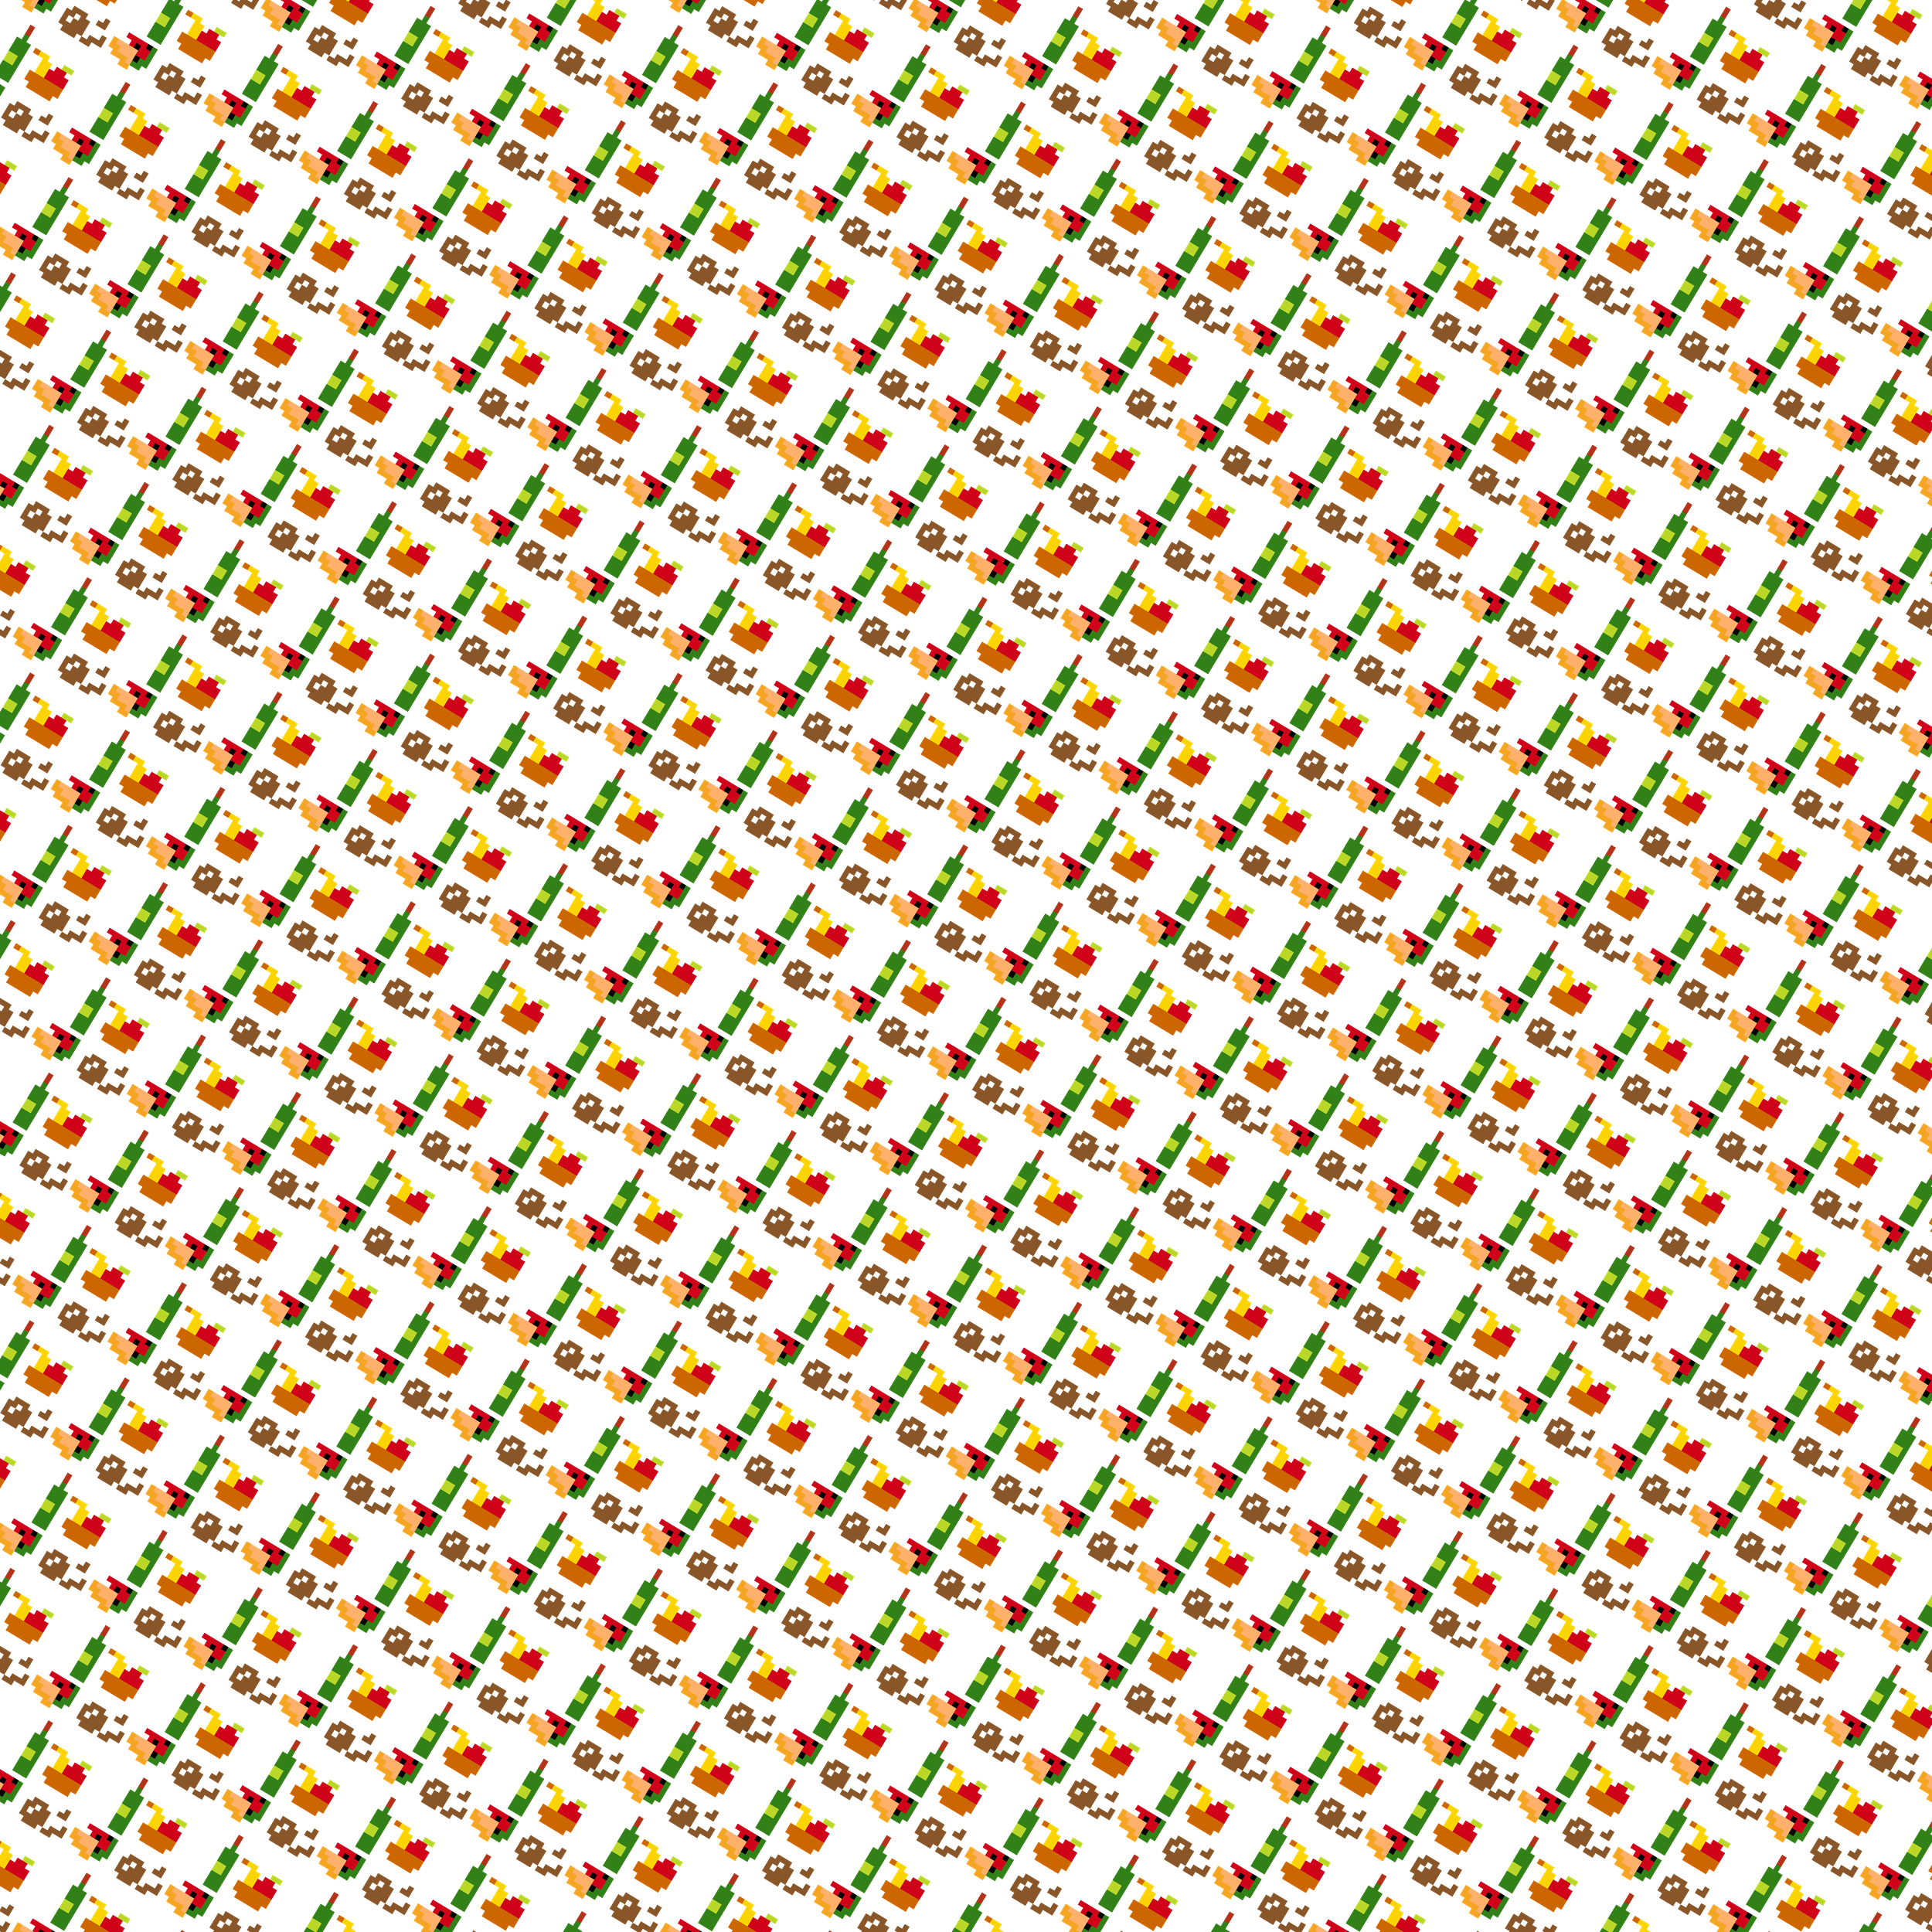
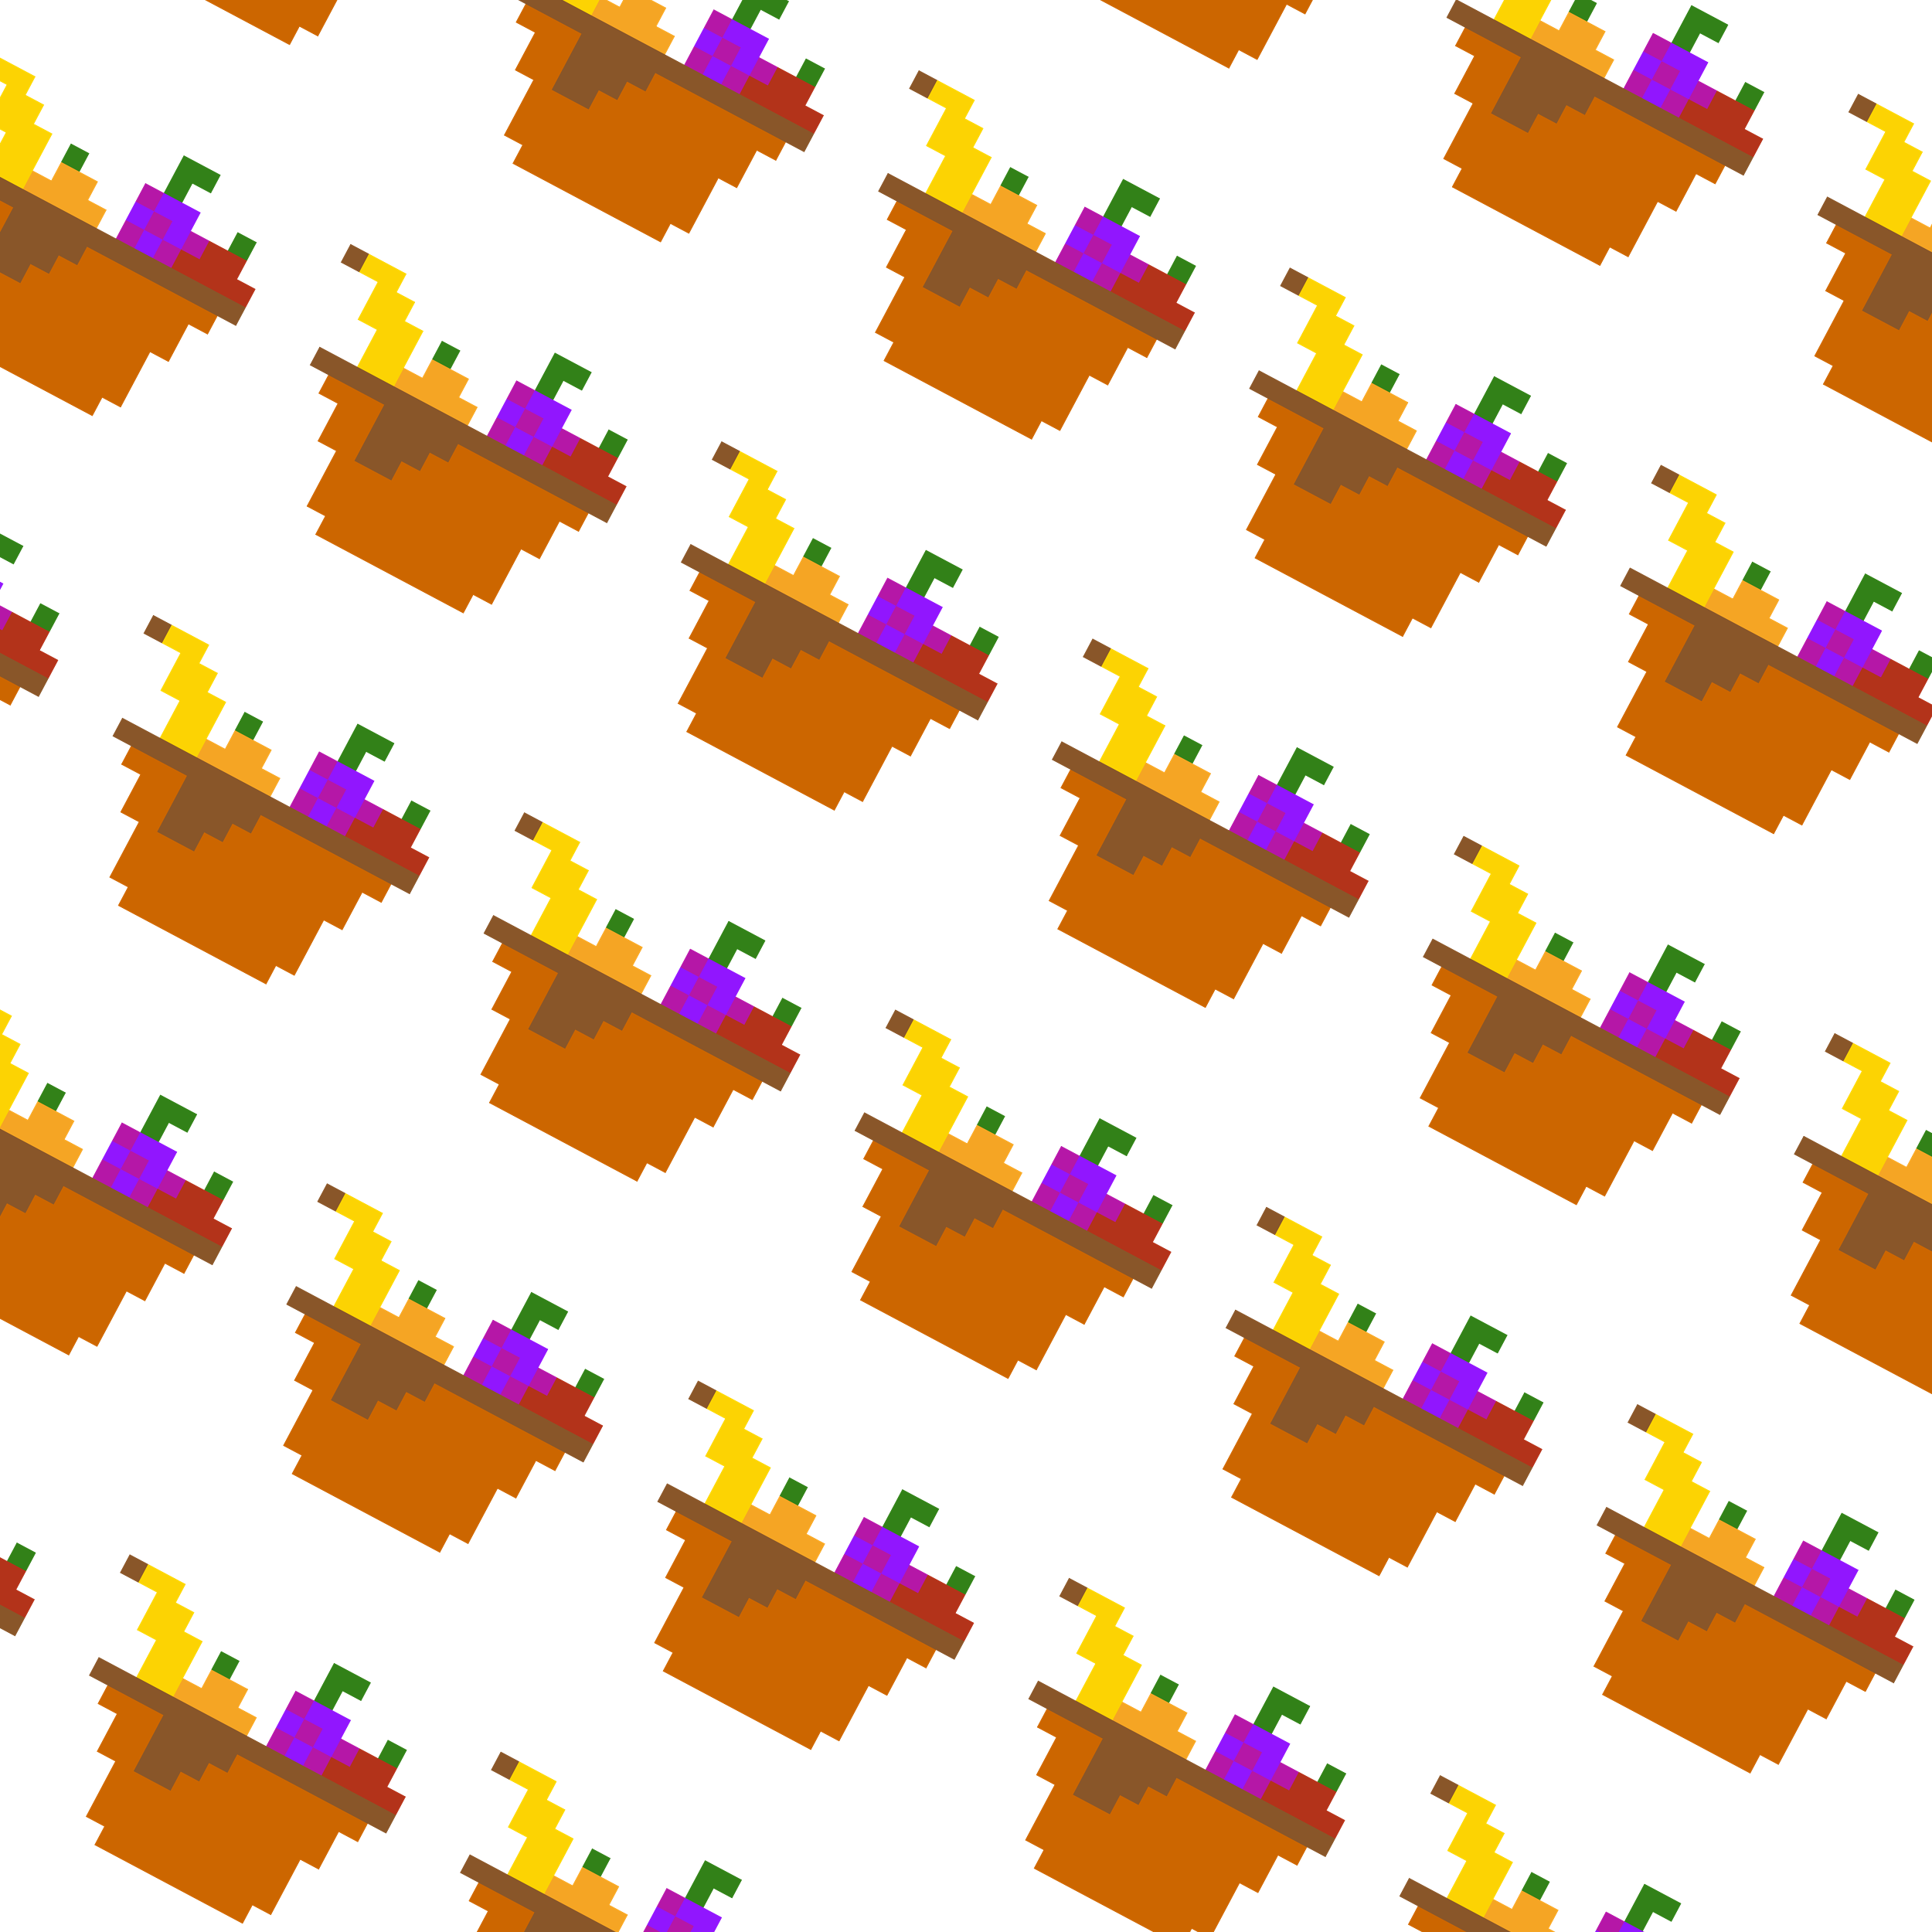
<svg xmlns="http://www.w3.org/2000/svg" version="1.1" viewBox="0 0 800 800" preserveAspectRatio="xMidYMid slice">
  <defs>
-     <pattern id="pppixelate-pattern" width="20" height="20" patternUnits="userSpaceOnUse" patternTransform="translate(0 0) scale(2.3) rotate(31)" shape-rendering="crispEdges">
-       <rect width="1" height="1" x="7" y="1" fill="hsl(10, 75%, 40%)" />
-       <rect width="1" height="1" x="7" y="2" fill="hsl(10, 75%, 40%)" />
-       <rect width="1" height="1" x="7" y="3" fill="hsl(105, 69%, 30%)" />
-       <rect width="1" height="1" x="6" y="4" fill="hsl(105, 69%, 30%)" />
+     <pattern id="pppixelate-pattern" width="20" height="20" patternUnits="userSpaceOnUse" patternTransform="translate(-8 0) scale(8.7) rotate(28)" shape-rendering="crispEdges">
+       <rect width="1" height="1" x="1" y="2" fill="hsla(28, 54%, 35%, 1.00)" />
+       <rect width="1" height="1" x="2" y="2" fill="hsl(50, 98%, 50%)" />
+       <rect width="1" height="1" x="3" y="2" fill="hsl(50, 98%, 50%)" />
+       <rect width="1" height="1" x="12" y="2" fill="hsl(105, 69%, 30%)" />
+       <rect width="1" height="1" x="13" y="2" fill="hsl(105, 69%, 30%)" />
+       <rect width="1" height="1" x="3" y="3" fill="hsl(50, 98%, 50%)" />
+       <rect width="1" height="1" x="4" y="3" fill="hsl(50, 98%, 50%)" />
+       <rect width="1" height="1" x="12" y="3" fill="hsl(105, 69%, 30%)" />
+       <rect width="1" height="1" x="3" y="4" fill="hsl(50, 98%, 50%)" />
+       <rect width="1" height="1" x="4" y="4" fill="hsl(50, 98%, 50%)" />
+       <rect width="1" height="1" x="5" y="4" fill="hsl(50, 98%, 50%)" />
      <rect width="1" height="1" x="7" y="4" fill="hsl(105, 69%, 30%)" />
-       <rect width="1" height="1" x="8" y="4" fill="hsl(105, 69%, 30%)" />
-       <rect width="1" height="1" x="10" y="4" fill="hsl(30, 100%, 40%)" />
-       <rect width="1" height="1" x="11" y="4" fill="hsl(50, 98%, 50%)" />
-       <rect width="1" height="1" x="12" y="4" fill="hsl(50, 98%, 50%)" />
-       <rect width="1" height="1" x="16" y="4" fill="hsl(70, 69%, 50%)" />
-       <rect width="1" height="1" x="17" y="4" fill="hsl(70, 69%, 50%)" />
-       <rect width="1" height="1" x="6" y="5" fill="hsl(105, 69%, 30%)" />
-       <rect width="1" height="1" x="7" y="5" fill="hsl(105, 69%, 30%)" />
-       <rect width="1" height="1" x="8" y="5" fill="hsl(105, 69%, 30%)" />
-       <rect width="1" height="1" x="12" y="5" fill="hsl(50, 98%, 50%)" />
-       <rect width="1" height="1" x="13" y="5" fill="hsl(50, 98%, 50%)" />
-       <rect width="1" height="1" x="15" y="5" fill="hsla(353, 98%, 41%, 1.00)" />
-       <rect width="1" height="1" x="16" y="5" fill="hsla(353, 98%, 41%, 1.00)" />
-       <rect width="1" height="1" x="6" y="6" fill="hsl(105, 69%, 30%)" />
-       <rect width="1" height="1" x="7" y="6" fill="hsl(105, 69%, 30%)" />
-       <rect width="1" height="1" x="8" y="6" fill="hsl(105, 69%, 30%)" />
-       <rect width="1" height="1" x="12" y="6" fill="hsl(50, 98%, 50%)" />
-       <rect width="1" height="1" x="13" y="6" fill="hsl(50, 98%, 50%)" />
-       <rect width="1" height="1" x="14" y="6" fill="hsla(353, 98%, 41%, 1.00)" />
-       <rect width="1" height="1" x="15" y="6" fill="hsla(353, 98%, 41%, 1.00)" />
-       <rect width="1" height="1" x="16" y="6" fill="hsla(353, 98%, 41%, 1.00)" />
-       <rect width="1" height="1" x="17" y="6" fill="hsla(353, 98%, 41%, 1.00)" />
-       <rect width="1" height="1" x="6" y="7" fill="hsl(70, 69%, 50%)" />
-       <rect width="1" height="1" x="7" y="7" fill="hsl(70, 69%, 50%)" />
-       <rect width="1" height="1" x="8" y="7" fill="hsl(105, 69%, 30%)" />
-       <rect width="1" height="1" x="12" y="7" fill="hsl(50, 98%, 50%)" />
-       <rect width="1" height="1" x="13" y="7" fill="hsl(50, 98%, 50%)" />
-       <rect width="1" height="1" x="14" y="7" fill="hsla(353, 98%, 41%, 1.00)" />
-       <rect width="1" height="1" x="15" y="7" fill="hsla(353, 98%, 41%, 1.00)" />
-       <rect width="1" height="1" x="16" y="7" fill="hsla(353, 98%, 41%, 1.00)" />
-       <rect width="1" height="1" x="17" y="7" fill="hsla(353, 98%, 41%, 1.00)" />
-       <rect width="1" height="1" x="6" y="8" fill="hsl(70, 69%, 50%)" />
-       <rect width="1" height="1" x="7" y="8" fill="hsl(70, 69%, 50%)" />
-       <rect width="1" height="1" x="8" y="8" fill="hsl(105, 69%, 30%)" />
+       <rect width="1" height="1" x="11" y="4" fill="hsl(305, 77%, 40%)" />
+       <rect width="1" height="1" x="12" y="4" fill="hsla(272, 99%, 54%, 1.00)" />
+       <rect width="1" height="1" x="13" y="4" fill="hsla(272, 99%, 54%, 1.00)" />
+       <rect width="1" height="1" x="16" y="4" fill="hsl(105, 69%, 30%)" />
+       <rect width="1" height="1" x="4" y="5" fill="hsl(50, 98%, 50%)" />
+       <rect width="1" height="1" x="5" y="5" fill="hsl(50, 98%, 50%)" />
+       <rect width="1" height="1" x="7" y="5" fill="hsla(37, 91%, 55%, 1.00)" />
+       <rect width="1" height="1" x="8" y="5" fill="hsla(37, 91%, 55%, 1.00)" />
+       <rect width="1" height="1" x="11" y="5" fill="hsla(272, 99%, 54%, 1.00)" />
+       <rect width="1" height="1" x="12" y="5" fill="hsl(305, 77%, 40%)" />
+       <rect width="1" height="1" x="13" y="5" fill="hsla(272, 99%, 54%, 1.00)" />
+       <rect width="1" height="1" x="14" y="5" fill="hsl(305, 77%, 40%)" />
+       <rect width="1" height="1" x="15" y="5" fill="hsl(10, 75%, 40%)" />
+       <rect width="1" height="1" x="16" y="5" fill="hsl(10, 75%, 40%)" />
+       <rect width="1" height="1" x="4" y="6" fill="hsl(50, 98%, 50%)" />
+       <rect width="1" height="1" x="5" y="6" fill="hsl(50, 98%, 50%)" />
+       <rect width="1" height="1" x="6" y="6" fill="hsla(37, 91%, 55%, 1.00)" />
+       <rect width="1" height="1" x="7" y="6" fill="hsla(37, 91%, 55%, 1.00)" />
+       <rect width="1" height="1" x="8" y="6" fill="hsla(37, 91%, 55%, 1.00)" />
+       <rect width="1" height="1" x="9" y="6" fill="hsla(37, 91%, 55%, 1.00)" />
+       <rect width="1" height="1" x="11" y="6" fill="hsl(305, 77%, 40%)" />
+       <rect width="1" height="1" x="12" y="6" fill="hsla(272, 99%, 54%, 1.00)" />
+       <rect width="1" height="1" x="13" y="6" fill="hsl(305, 77%, 40%)" />
+       <rect width="1" height="1" x="14" y="6" fill="hsl(10, 75%, 40%)" />
+       <rect width="1" height="1" x="15" y="6" fill="hsl(10, 75%, 40%)" />
+       <rect width="1" height="1" x="16" y="6" fill="hsl(10, 75%, 40%)" />
+       <rect width="1" height="1" x="17" y="6" fill="hsl(10, 75%, 40%)" />
+       <rect width="1" height="1" x="2" y="7" fill="hsla(28, 54%, 35%, 1.00)" />
+       <rect width="1" height="1" x="3" y="7" fill="hsla(28, 54%, 35%, 1.00)" />
+       <rect width="1" height="1" x="4" y="7" fill="hsla(28, 54%, 35%, 1.00)" />
+       <rect width="1" height="1" x="5" y="7" fill="hsla(28, 54%, 35%, 1.00)" />
+       <rect width="1" height="1" x="6" y="7" fill="hsla(28, 54%, 35%, 1.00)" />
+       <rect width="1" height="1" x="7" y="7" fill="hsla(28, 54%, 35%, 1.00)" />
+       <rect width="1" height="1" x="8" y="7" fill="hsla(28, 54%, 35%, 1.00)" />
+       <rect width="1" height="1" x="9" y="7" fill="hsla(28, 54%, 35%, 1.00)" />
+       <rect width="1" height="1" x="10" y="7" fill="hsla(28, 54%, 35%, 1.00)" />
+       <rect width="1" height="1" x="11" y="7" fill="hsla(28, 54%, 35%, 1.00)" />
+       <rect width="1" height="1" x="12" y="7" fill="hsla(28, 54%, 35%, 1.00)" />
+       <rect width="1" height="1" x="13" y="7" fill="hsla(28, 54%, 35%, 1.00)" />
+       <rect width="1" height="1" x="14" y="7" fill="hsla(28, 54%, 35%, 1.00)" />
+       <rect width="1" height="1" x="15" y="7" fill="hsla(28, 54%, 35%, 1.00)" />
+       <rect width="1" height="1" x="16" y="7" fill="hsla(28, 54%, 35%, 1.00)" />
+       <rect width="1" height="1" x="17" y="7" fill="hsla(28, 54%, 35%, 1.00)" />
+       <rect width="1" height="1" x="3" y="8" fill="hsl(30, 100%, 40%)" />
+       <rect width="1" height="1" x="4" y="8" fill="hsl(30, 100%, 40%)" />
+       <rect width="1" height="1" x="5" y="8" fill="hsl(30, 100%, 40%)" />
+       <rect width="1" height="1" x="6" y="8" fill="hsla(28, 54%, 35%, 1.00)" />
+       <rect width="1" height="1" x="7" y="8" fill="hsla(28, 54%, 35%, 1.00)" />
+       <rect width="1" height="1" x="8" y="8" fill="hsla(28, 54%, 35%, 1.00)" />
+       <rect width="1" height="1" x="9" y="8" fill="hsla(28, 54%, 35%, 1.00)" />
+       <rect width="1" height="1" x="10" y="8" fill="hsl(30, 100%, 40%)" />
      <rect width="1" height="1" x="11" y="8" fill="hsl(30, 100%, 40%)" />
      <rect width="1" height="1" x="12" y="8" fill="hsl(30, 100%, 40%)" />
      <rect width="1" height="1" x="13" y="8" fill="hsl(30, 100%, 40%)" />
      <rect width="1" height="1" x="14" y="8" fill="hsl(30, 100%, 40%)" />
      <rect width="1" height="1" x="15" y="8" fill="hsl(30, 100%, 40%)" />
      <rect width="1" height="1" x="16" y="8" fill="hsl(30, 100%, 40%)" />
-       <rect width="1" height="1" x="17" y="8" fill="hsl(30, 100%, 40%)" />
-       <rect width="1" height="1" x="6" y="9" fill="hsl(105, 69%, 30%)" />
-       <rect width="1" height="1" x="7" y="9" fill="hsl(105, 69%, 30%)" />
-       <rect width="1" height="1" x="8" y="9" fill="hsl(105, 69%, 30%)" />
+       <rect width="1" height="1" x="4" y="9" fill="hsl(30, 100%, 40%)" />
+       <rect width="1" height="1" x="5" y="9" fill="hsl(30, 100%, 40%)" />
+       <rect width="1" height="1" x="6" y="9" fill="hsla(28, 54%, 35%, 1.00)" />
+       <rect width="1" height="1" x="7" y="9" fill="hsla(28, 54%, 35%, 1.00)" />
+       <rect width="1" height="1" x="8" y="9" fill="hsla(28, 54%, 35%, 1.00)" />
+       <rect width="1" height="1" x="9" y="9" fill="hsl(30, 100%, 40%)" />
+       <rect width="1" height="1" x="10" y="9" fill="hsl(30, 100%, 40%)" />
      <rect width="1" height="1" x="11" y="9" fill="hsl(30, 100%, 40%)" />
      <rect width="1" height="1" x="12" y="9" fill="hsl(30, 100%, 40%)" />
      <rect width="1" height="1" x="13" y="9" fill="hsl(30, 100%, 40%)" />
      <rect width="1" height="1" x="14" y="9" fill="hsl(30, 100%, 40%)" />
      <rect width="1" height="1" x="15" y="9" fill="hsl(30, 100%, 40%)" />
-       <rect width="1" height="1" x="16" y="9" fill="hsl(30, 100%, 40%)" />
-       <rect width="1" height="1" x="17" y="9" fill="hsl(30, 100%, 40%)" />
-       <rect width="1" height="1" x="6" y="10" fill="hsl(105, 69%, 30%)" />
-       <rect width="1" height="1" x="7" y="10" fill="hsl(105, 69%, 30%)" />
-       <rect width="1" height="1" x="8" y="10" fill="hsl(105, 69%, 30%)" />
+       <rect width="1" height="1" x="4" y="10" fill="hsl(30, 100%, 40%)" />
+       <rect width="1" height="1" x="5" y="10" fill="hsl(30, 100%, 40%)" />
+       <rect width="1" height="1" x="6" y="10" fill="hsla(28, 54%, 35%, 1.00)" />
+       <rect width="1" height="1" x="7" y="10" fill="hsla(28, 54%, 35%, 1.00)" />
+       <rect width="1" height="1" x="8" y="10" fill="hsl(30, 100%, 40%)" />
+       <rect width="1" height="1" x="9" y="10" fill="hsl(30, 100%, 40%)" />
+       <rect width="1" height="1" x="10" y="10" fill="hsl(30, 100%, 40%)" />
+       <rect width="1" height="1" x="11" y="10" fill="hsl(30, 100%, 40%)" />
      <rect width="1" height="1" x="12" y="10" fill="hsl(30, 100%, 40%)" />
      <rect width="1" height="1" x="13" y="10" fill="hsl(30, 100%, 40%)" />
      <rect width="1" height="1" x="14" y="10" fill="hsl(30, 100%, 40%)" />
      <rect width="1" height="1" x="15" y="10" fill="hsl(30, 100%, 40%)" />
-       <rect width="1" height="1" x="16" y="10" fill="hsl(30, 100%, 40%)" />
-       <rect width="1" height="1" x="6" y="11" fill="hsl(105, 69%, 30%)" />
-       <rect width="1" height="1" x="7" y="11" fill="hsl(105, 69%, 30%)" />
-       <rect width="1" height="1" x="8" y="11" fill="hsl(105, 69%, 30%)" />
-       <rect width="1" height="1" x="3" y="13" fill="hsla(353, 98%, 41%, 1.00)" />
-       <rect width="1" height="1" x="4" y="13" fill="hsla(353, 98%, 41%, 1.00)" />
-       <rect width="1" height="1" x="5" y="13" fill="hsla(353, 98%, 41%, 1.00)" />
-       <rect width="1" height="1" x="6" y="13" fill="hsla(353, 98%, 41%, 1.00)" />
-       <rect width="1" height="1" x="7" y="13" fill="hsl(0, 0%, 0%)" />
-       <rect width="1" height="1" x="8" y="13" fill="hsl(105, 69%, 30%)" />
-       <rect width="1" height="1" x="17" y="13" fill="hsl(0, 0%, 100%)" />
-       <rect width="1" height="1" x="18" y="13" fill="hsla(28, 54%, 35%, 1.00)" />
-       <rect width="1" height="1" x="4" y="14" fill="hsla(353, 98%, 41%, 1.00)" />
-       <rect width="1" height="1" x="5" y="14" fill="hsl(0, 0%, 0%)" />
-       <rect width="1" height="1" x="6" y="14" fill="hsla(353, 98%, 41%, 1.00)" />
-       <rect width="1" height="1" x="7" y="14" fill="hsla(353, 98%, 41%, 1.00)" />
-       <rect width="1" height="1" x="8" y="14" fill="hsl(105, 69%, 30%)" />
-       <rect width="1" height="1" x="12" y="14" fill="hsla(28, 54%, 35%, 1.00)" />
-       <rect width="1" height="1" x="13" y="14" fill="hsla(28, 54%, 35%, 1.00)" />
-       <rect width="1" height="1" x="14" y="14" fill="hsla(28, 54%, 35%, 1.00)" />
-       <rect width="1" height="1" x="17" y="14" fill="hsla(28, 54%, 35%, 1.00)" />
-       <rect width="1" height="1" x="18" y="14" fill="hsla(28, 54%, 35%, 1.00)" />
-       <rect width="1" height="1" x="1" y="15" fill="hsla(37, 91%, 55%, 1.00)" />
-       <rect width="1" height="1" x="2" y="15" fill="hsl(28, 100%, 71%)" />
-       <rect width="1" height="1" x="3" y="15" fill="hsl(28, 100%, 71%)" />
-       <rect width="1" height="1" x="4" y="15" fill="hsl(28, 100%, 71%)" />
-       <rect width="1" height="1" x="5" y="15" fill="hsl(28, 100%, 71%)" />
-       <rect width="1" height="1" x="6" y="15" fill="hsla(353, 98%, 41%, 1.00)" />
-       <rect width="1" height="1" x="7" y="15" fill="hsla(353, 98%, 41%, 1.00)" />
-       <rect width="1" height="1" x="8" y="15" fill="hsl(105, 69%, 30%)" />
-       <rect width="1" height="1" x="11" y="15" fill="hsla(28, 54%, 35%, 1.00)" />
-       <rect width="1" height="1" x="12" y="15" fill="hsla(28, 54%, 35%, 1.00)" />
-       <rect width="1" height="1" x="14" y="15" fill="hsla(28, 54%, 35%, 1.00)" />
-       <rect width="1" height="1" x="15" y="15" fill="hsla(28, 54%, 35%, 1.00)" />
-       <rect width="1" height="1" x="1" y="16" fill="hsla(37, 91%, 55%, 1.00)" />
-       <rect width="1" height="1" x="2" y="16" fill="hsla(37, 91%, 55%, 1.00)" />
-       <rect width="1" height="1" x="3" y="16" fill="hsl(28, 100%, 71%)" />
-       <rect width="1" height="1" x="4" y="16" fill="hsl(28, 100%, 71%)" />
-       <rect width="1" height="1" x="5" y="16" fill="hsl(28, 100%, 71%)" />
-       <rect width="1" height="1" x="6" y="16" fill="hsl(0, 0%, 0%)" />
-       <rect width="1" height="1" x="7" y="16" fill="hsl(105, 69%, 30%)" />
-       <rect width="1" height="1" x="8" y="16" fill="hsl(105, 69%, 30%)" />
-       <rect width="1" height="1" x="11" y="16" fill="hsla(28, 54%, 35%, 1.00)" />
-       <rect width="1" height="1" x="13" y="16" fill="hsla(28, 54%, 35%, 1.00)" />
-       <rect width="1" height="1" x="14" y="16" fill="hsla(28, 54%, 35%, 1.00)" />
-       <rect width="1" height="1" x="15" y="16" fill="hsla(28, 54%, 35%, 1.00)" />
-       <rect width="1" height="1" x="18" y="16" fill="hsl(0, 0%, 100%)" />
-       <rect width="1" height="1" x="19" y="16" fill="hsla(28, 54%, 35%, 1.00)" />
-       <rect width="1" height="1" x="2" y="17" fill="hsla(37, 91%, 55%, 1.00)" />
-       <rect width="1" height="1" x="3" y="17" fill="hsla(37, 91%, 55%, 1.00)" />
-       <rect width="1" height="1" x="4" y="17" fill="hsla(37, 91%, 55%, 1.00)" />
-       <rect width="1" height="1" x="5" y="17" fill="hsl(28, 100%, 71%)" />
-       <rect width="1" height="1" x="6" y="17" fill="hsl(105, 69%, 30%)" />
-       <rect width="1" height="1" x="7" y="17" fill="hsl(105, 69%, 30%)" />
-       <rect width="1" height="1" x="11" y="17" fill="hsla(28, 54%, 35%, 1.00)" />
-       <rect width="1" height="1" x="12" y="17" fill="hsla(28, 54%, 35%, 1.00)" />
-       <rect width="1" height="1" x="13" y="17" fill="hsla(28, 54%, 35%, 1.00)" />
-       <rect width="1" height="1" x="14" y="17" fill="hsla(28, 54%, 35%, 1.00)" />
-       <rect width="1" height="1" x="15" y="17" fill="hsla(28, 54%, 35%, 1.00)" />
-       <rect width="1" height="1" x="16" y="17" fill="hsl(0, 0%, 100%)" />
-       <rect width="1" height="1" x="17" y="17" fill="hsla(28, 54%, 35%, 1.00)" />
-       <rect width="1" height="1" x="18" y="17" fill="hsla(28, 54%, 35%, 1.00)" />
-       <rect width="1" height="1" x="19" y="17" fill="hsla(28, 54%, 35%, 1.00)" />
-       <rect width="1" height="1" x="4" y="18" fill="hsla(37, 91%, 55%, 1.00)" />
-       <rect width="1" height="1" x="5" y="18" fill="hsla(37, 91%, 55%, 1.00)" />
-       <rect width="1" height="1" x="12" y="18" fill="hsla(28, 54%, 35%, 1.00)" />
-       <rect width="1" height="1" x="13" y="18" fill="hsla(28, 54%, 35%, 1.00)" />
-       <rect width="1" height="1" x="14" y="18" fill="hsla(28, 54%, 35%, 1.00)" />
-       <rect width="1" height="1" x="16" y="18" fill="hsla(28, 54%, 35%, 1.00)" />
-       <rect width="1" height="1" x="17" y="18" fill="hsla(28, 54%, 35%, 1.00)" />
+       <rect width="1" height="1" x="5" y="11" fill="hsl(30, 100%, 40%)" />
+       <rect width="1" height="1" x="6" y="11" fill="hsl(30, 100%, 40%)" />
+       <rect width="1" height="1" x="7" y="11" fill="hsl(30, 100%, 40%)" />
+       <rect width="1" height="1" x="8" y="11" fill="hsl(30, 100%, 40%)" />
+       <rect width="1" height="1" x="9" y="11" fill="hsl(30, 100%, 40%)" />
+       <rect width="1" height="1" x="10" y="11" fill="hsl(30, 100%, 40%)" />
+       <rect width="1" height="1" x="11" y="11" fill="hsl(30, 100%, 40%)" />
+       <rect width="1" height="1" x="12" y="11" fill="hsl(30, 100%, 40%)" />
+       <rect width="1" height="1" x="13" y="11" fill="hsl(30, 100%, 40%)" />
+       <rect width="1" height="1" x="14" y="11" fill="hsl(30, 100%, 40%)" />
+       <rect width="1" height="1" x="5" y="12" fill="hsl(30, 100%, 40%)" />
+       <rect width="1" height="1" x="6" y="12" fill="hsl(30, 100%, 40%)" />
+       <rect width="1" height="1" x="7" y="12" fill="hsl(30, 100%, 40%)" />
+       <rect width="1" height="1" x="8" y="12" fill="hsl(30, 100%, 40%)" />
+       <rect width="1" height="1" x="9" y="12" fill="hsl(30, 100%, 40%)" />
+       <rect width="1" height="1" x="10" y="12" fill="hsl(30, 100%, 40%)" />
+       <rect width="1" height="1" x="11" y="12" fill="hsl(30, 100%, 40%)" />
+       <rect width="1" height="1" x="12" y="12" fill="hsl(30, 100%, 40%)" />
+       <rect width="1" height="1" x="13" y="12" fill="hsl(30, 100%, 40%)" />
+       <rect width="1" height="1" x="14" y="12" fill="hsl(30, 100%, 40%)" />
+       <rect width="1" height="1" x="5" y="13" fill="hsl(30, 100%, 40%)" />
+       <rect width="1" height="1" x="6" y="13" fill="hsl(30, 100%, 40%)" />
+       <rect width="1" height="1" x="7" y="13" fill="hsl(30, 100%, 40%)" />
+       <rect width="1" height="1" x="8" y="13" fill="hsl(30, 100%, 40%)" />
+       <rect width="1" height="1" x="9" y="13" fill="hsl(30, 100%, 40%)" />
+       <rect width="1" height="1" x="10" y="13" fill="hsl(30, 100%, 40%)" />
+       <rect width="1" height="1" x="11" y="13" fill="hsl(30, 100%, 40%)" />
+       <rect width="1" height="1" x="12" y="13" fill="hsl(30, 100%, 40%)" />
+       <rect width="1" height="1" x="13" y="13" fill="hsl(30, 100%, 40%)" />
+       <rect width="1" height="1" x="14" y="13" fill="hsl(30, 100%, 40%)" />
+       <rect width="1" height="1" x="6" y="14" fill="hsl(30, 100%, 40%)" />
+       <rect width="1" height="1" x="7" y="14" fill="hsl(30, 100%, 40%)" />
+       <rect width="1" height="1" x="8" y="14" fill="hsl(30, 100%, 40%)" />
+       <rect width="1" height="1" x="9" y="14" fill="hsl(30, 100%, 40%)" />
+       <rect width="1" height="1" x="10" y="14" fill="hsl(30, 100%, 40%)" />
+       <rect width="1" height="1" x="11" y="14" fill="hsl(30, 100%, 40%)" />
+       <rect width="1" height="1" x="12" y="14" fill="hsl(30, 100%, 40%)" />
+       <rect width="1" height="1" x="13" y="14" fill="hsl(30, 100%, 40%)" />
    </pattern>
  </defs>
  <rect width="100%" height="100%" fill="url(#pppixelate-pattern)" />
</svg>
